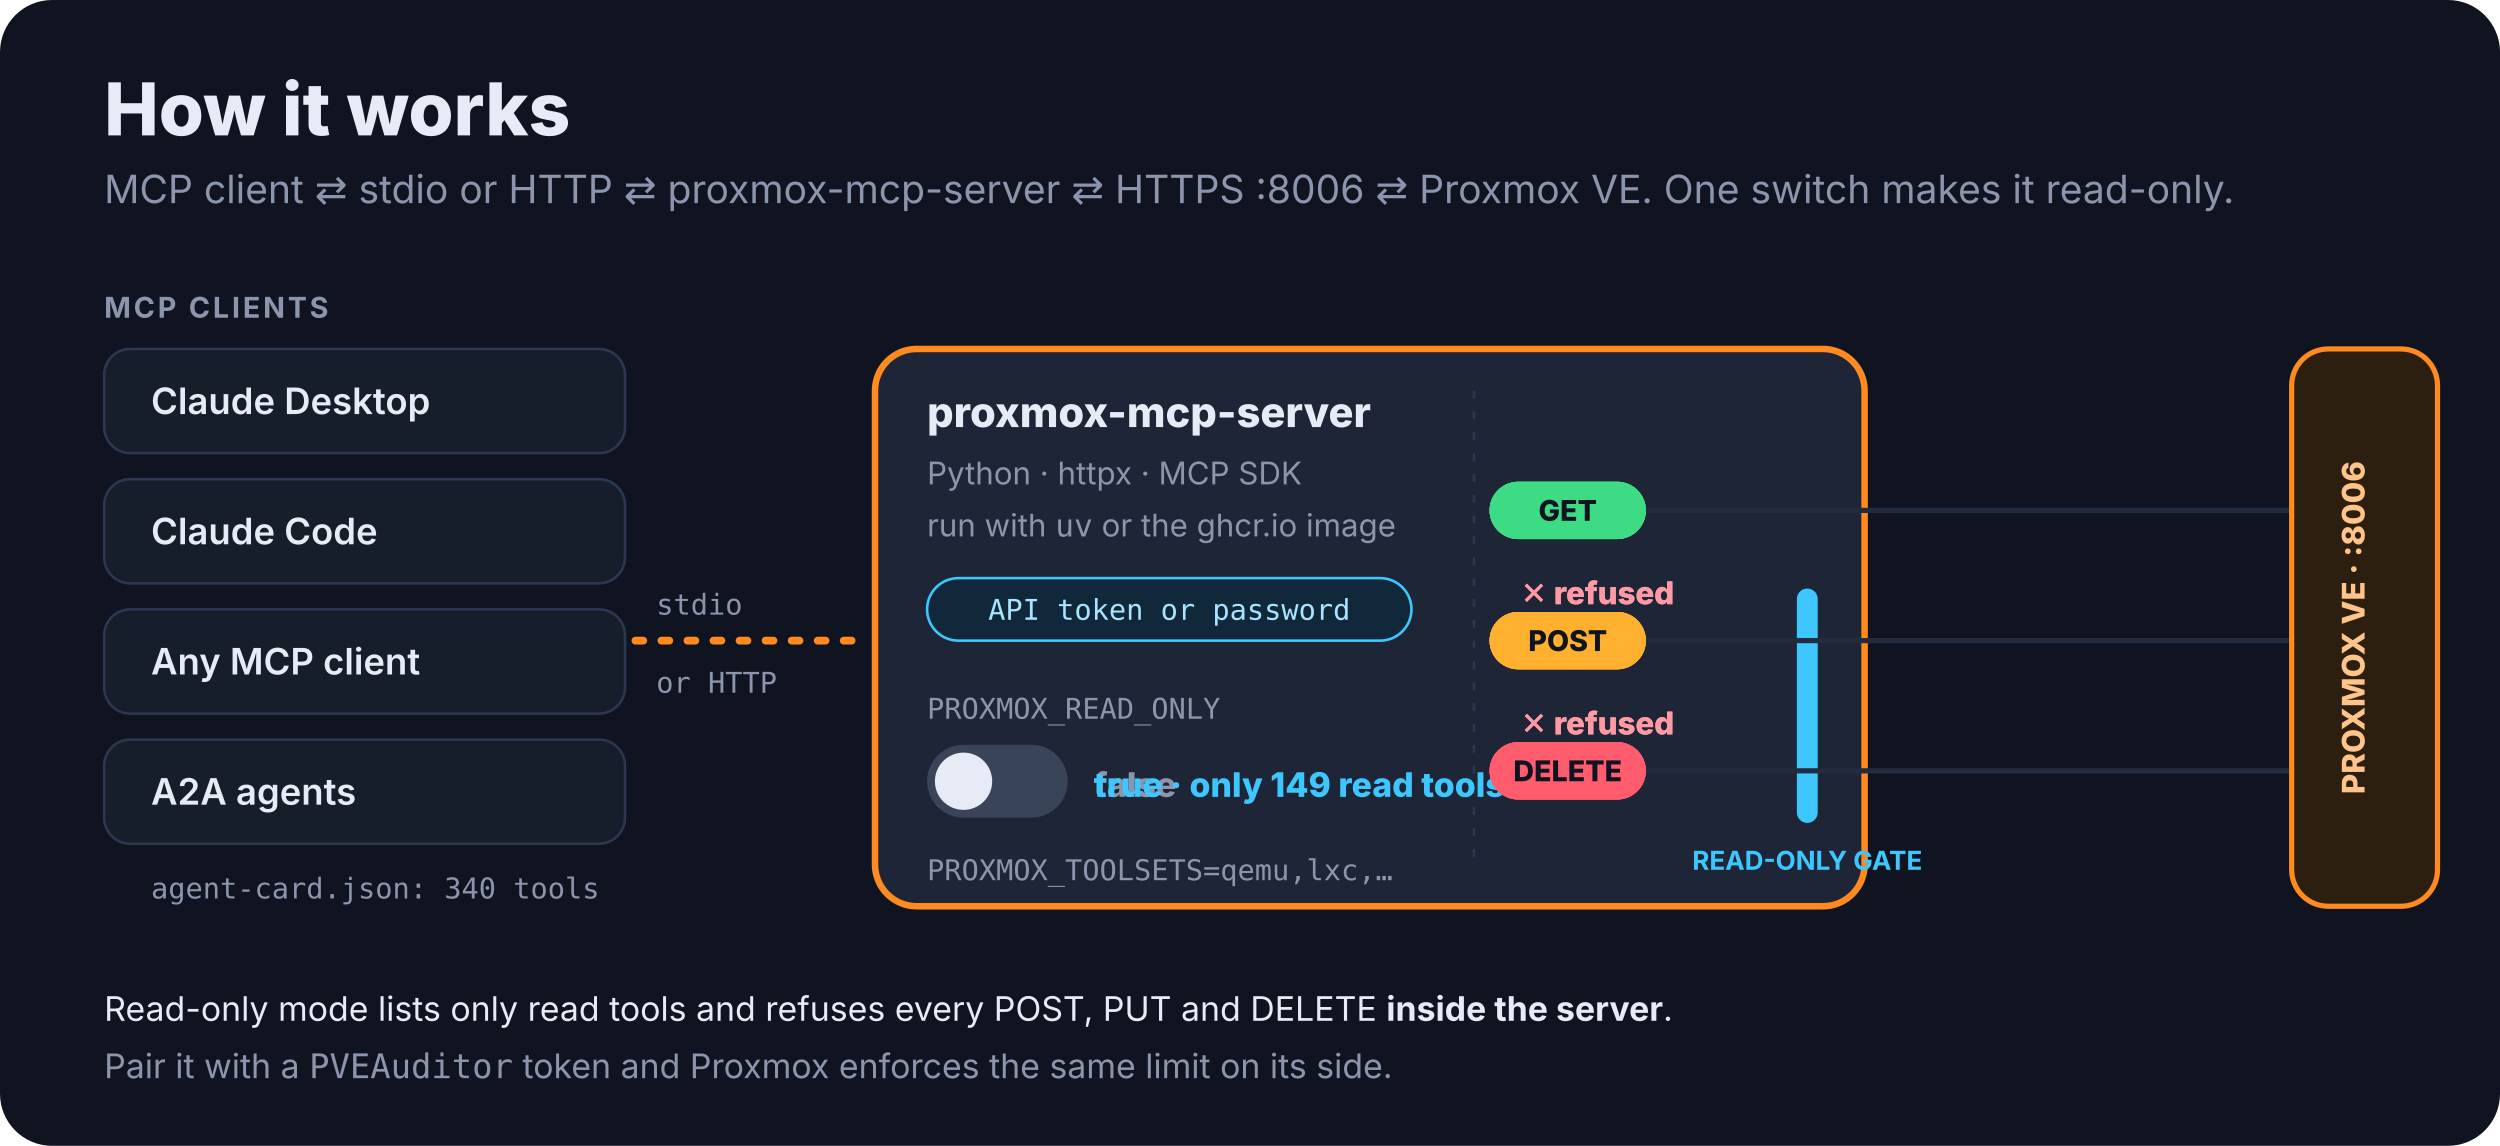
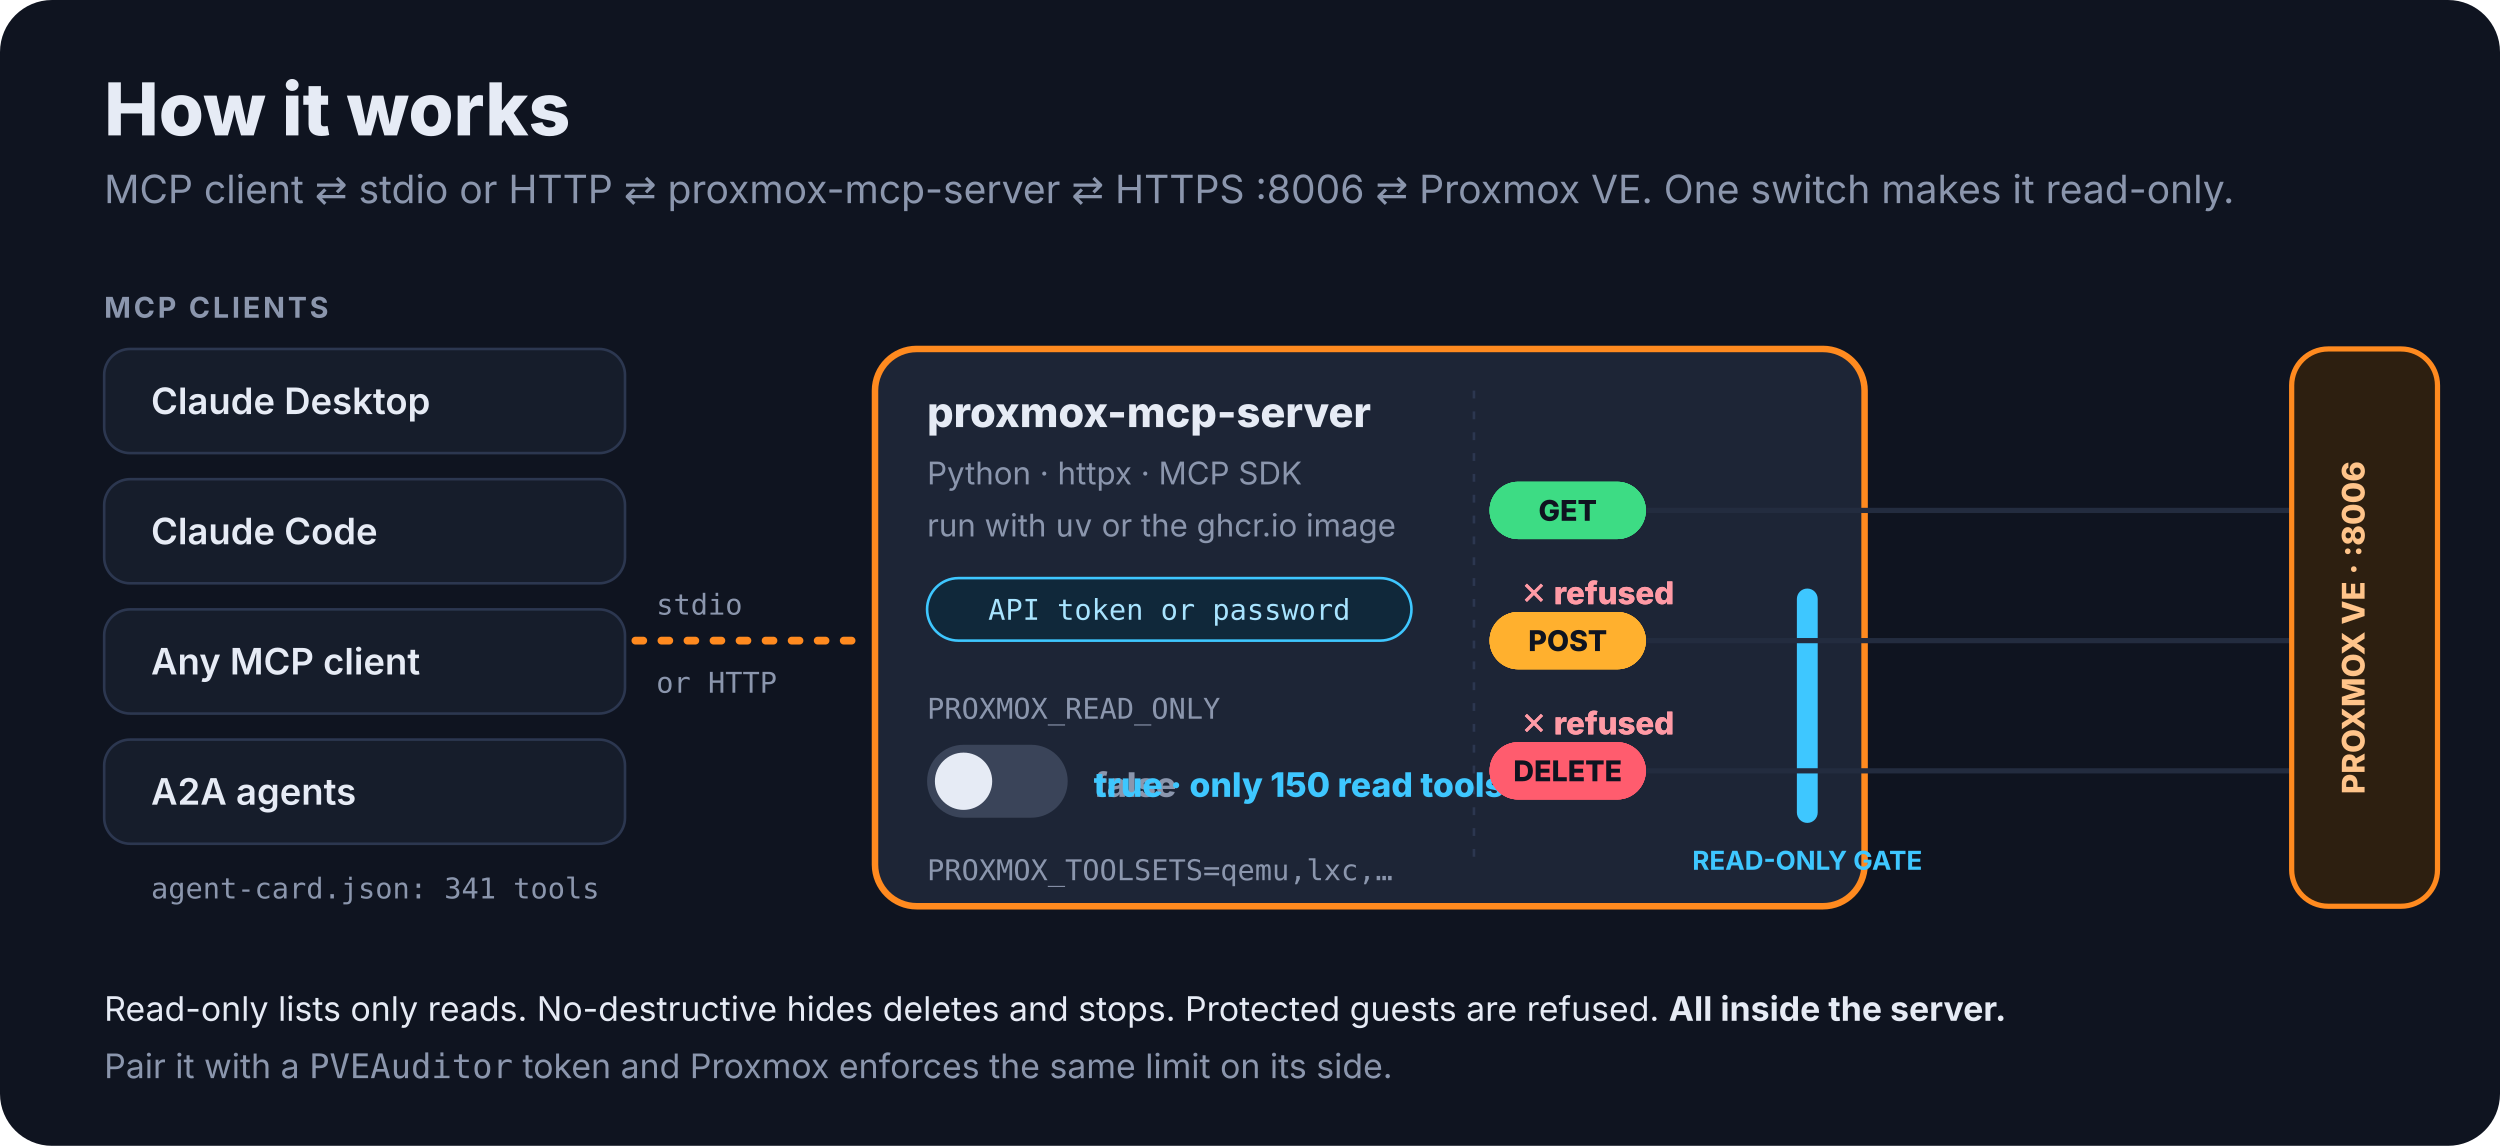
<svg xmlns="http://www.w3.org/2000/svg" viewBox="0 0 960 440" width="960" height="440" role="img" aria-labelledby="t d">
  <style>
    text { font-family: ui-sans-serif, system-ui, -apple-system, "Segoe UI", sans-serif; fill: #e6ebf5; }
    .muted { fill: #8b96ad; }
    .mono { font-family: ui-monospace, SFMono-Regular, Menlo, monospace; }
    @keyframes gA0 { 0%,3.33% { transform: translateX(0); opacity: 0; } 4.17% { opacity: 1; } 16.67% { transform: translateX(300px); opacity: 1; } 18.33%,100% { transform: translateX(300px); opacity: 0; } } .gA0 { animation: gA0 12.0s infinite; }
    @keyframes pA0 { 0%,6.67% { transform: translateX(0); opacity: 0; } 7.50% { opacity: 1; } 20.00% { transform: translateX(300px); opacity: 1; } 21.67%,100% { transform: translateX(300px); opacity: 0; } } .pA0 { animation: pA0 12.0s infinite; }
    @keyframes dA0 { 0%,10.00% { transform: translateX(0); opacity: 0; } 10.83% { opacity: 1; } 23.33% { transform: translateX(300px); opacity: 1; } 25.00%,100% { transform: translateX(300px); opacity: 0; } } .dA0 { animation: dA0 12.0s infinite; }
    @keyframes gB0 { 0%,53.33% { transform: translateX(0); opacity: 0; } 54.17% { opacity: 1; } 66.67% { transform: translateX(300px); opacity: 1; } 68.33%,100% { transform: translateX(300px); opacity: 0; } } .gB0 { animation: gB0 12.0s infinite; }
    @keyframes pB0 { 0%,56.67% { transform: translateX(0); opacity: 0; } 57.50% { opacity: 1; } 70.00% { transform: translateX(54px); opacity: 1; } 71.67%,100% { transform: translateX(54px); opacity: 0; } } .pB0 { animation: pB0 12.0s infinite; }
    @keyframes dB0 { 0%,60.00% { transform: translateX(0); opacity: 0; } 60.83% { opacity: 1; } 73.33% { transform: translateX(54px); opacity: 1; } 75.00%,100% { transform: translateX(54px); opacity: 0; } } .dB0 { animation: dB0 12.0s infinite; }
    @keyframes gA1 { 0%,21.67% { transform: translateX(0); opacity: 0; } 22.50% { opacity: 1; } 35.00% { transform: translateX(300px); opacity: 1; } 36.67%,100% { transform: translateX(300px); opacity: 0; } } .gA1 { animation: gA1 12.0s infinite; }
    @keyframes pA1 { 0%,25.00% { transform: translateX(0); opacity: 0; } 25.83% { opacity: 1; } 38.33% { transform: translateX(300px); opacity: 1; } 40.00%,100% { transform: translateX(300px); opacity: 0; } } .pA1 { animation: pA1 12.0s infinite; }
    @keyframes dA1 { 0%,28.33% { transform: translateX(0); opacity: 0; } 29.17% { opacity: 1; } 41.67% { transform: translateX(300px); opacity: 1; } 43.33%,100% { transform: translateX(300px); opacity: 0; } } .dA1 { animation: dA1 12.0s infinite; }
    @keyframes gB1 { 0%,71.67% { transform: translateX(0); opacity: 0; } 72.50% { opacity: 1; } 85.00% { transform: translateX(300px); opacity: 1; } 86.67%,100% { transform: translateX(300px); opacity: 0; } } .gB1 { animation: gB1 12.0s infinite; }
    @keyframes pB1 { 0%,75.00% { transform: translateX(0); opacity: 0; } 75.83% { opacity: 1; } 88.33% { transform: translateX(54px); opacity: 1; } 90.00%,100% { transform: translateX(54px); opacity: 0; } } .pB1 { animation: pB1 12.0s infinite; }
    @keyframes dB1 { 0%,78.33% { transform: translateX(0); opacity: 0; } 79.17% { opacity: 1; } 91.67% { transform: translateX(54px); opacity: 1; } 93.33%,100% { transform: translateX(54px); opacity: 0; } } .dB1 { animation: dB1 12.0s infinite; }
    @keyframes offlab { 0%,0.00% { opacity: 0; } 2.08%,47.92% { opacity: 1; } 50.00%,100% { opacity: 0; } } .offlab { animation: offlab 12.0s infinite; }
    @keyframes onlab { 0%,50.00% { opacity: 0; } 52.08%,97.92% { opacity: 1; } 100.00%,100% { opacity: 0; } } .onlab { animation: onlab 12.0s infinite; }
    @keyframes xp0 { 0%,70.00% { opacity: 0; } 72.08%,76.25% { opacity: 1; } 78.33%,100% { opacity: 0; } } .xp0 { animation: xp0 12.0s infinite; }
    @keyframes xd0 { 0%,73.33% { opacity: 0; } 75.42%,79.58% { opacity: 1; } 81.67%,100% { opacity: 0; } } .xd0 { animation: xd0 12.0s infinite; }
    @keyframes xp1 { 0%,88.33% { opacity: 0; } 90.42%,94.58% { opacity: 1; } 96.67%,100% { opacity: 0; } } .xp1 { animation: xp1 12.0s infinite; }
    @keyframes xd1 { 0%,91.67% { opacity: 0; } 93.75%,97.92% { opacity: 1; } 100.00%,100% { opacity: 0; } } .xd1 { animation: xd1 12.0s infinite; }
    @keyframes knob { 0%,48.33% { transform: translateX(0); } 50.83%,98.33% { transform: translateX(26px); } 100% { transform: translateX(0); } } .knob { animation: knob 12.0s infinite; }
    @keyframes track { 0%,48.33% { fill: #3a4459; } 50.83%,98.33% { fill: #3ec7ff; } 100% { fill: #3a4459; } } .track { animation: track 12.0s infinite; }
    @keyframes gate { 0%,48.33% { opacity: .15; } 50.83%,98.33% { opacity: 1; } 100% { opacity: .15; } } .gate { animation: gate 12.0s infinite; }
    @media (prefers-reduced-motion: reduce) { * { animation: none !important; } .onlab, [class^="x"] { opacity: 0; } }
  </style>
  <rect width="960" height="440" rx="20" fill="#0f1420" />
  <text x="40" y="52" font-size="28" font-weight="800">How it works</text>
  <text x="40" y="78" font-size="15" class="muted">MCP client ⇄ stdio or HTTP ⇄ proxmox-mcp-server ⇄ HTTPS :8006 ⇄ Proxmox VE. One switch makes it read-only.</text>
  <text x="40" y="122" font-size="11" font-weight="700" class="muted" letter-spacing=".1em">MCP CLIENTS</text>
  <rect x="40" y="134" width="200" height="40" rx="10" fill="#161d2b" stroke="#2c3750" />
  <text x="58" y="159" font-size="14" font-weight="600">Claude Desktop</text>
  <rect x="40" y="184" width="200" height="40" rx="10" fill="#161d2b" stroke="#2c3750" />
  <text x="58" y="209" font-size="14" font-weight="600">Claude Code</text>
  <rect x="40" y="234" width="200" height="40" rx="10" fill="#161d2b" stroke="#2c3750" />
  <text x="58" y="259" font-size="14" font-weight="600">Any MCP client</text>
  <rect x="40" y="284" width="200" height="40" rx="10" fill="#161d2b" stroke="#2c3750" />
  <text x="58" y="309" font-size="14" font-weight="600">A2A agents</text>
-   <text x="58" y="345" font-size="11" class="muted mono">agent-card.json: 340 tools</text>
+   <text x="58" y="345" font-size="11" class="muted mono">agent-card.json: 341 tools</text>
  <path d="M244 246 H330" stroke="#ff8a1f" stroke-width="3" stroke-dasharray="3 7" stroke-linecap="round" />
  <text x="252" y="236" font-size="11" class="muted mono">stdio</text>
  <text x="252" y="266" font-size="11" class="muted mono">or HTTP</text>
  <rect x="336" y="134" width="380" height="214" rx="16" fill="#1d2536" stroke="#ff8a1f" stroke-width="2.5" />
  <line x1="566" y1="150" x2="566" y2="332" stroke="#2c3750" stroke-dasharray="3 5" />
  <text x="356" y="164" font-size="16" font-weight="800">proxmox-mcp-server</text>
  <text x="356" y="186" font-size="12" class="muted">Python · httpx · MCP SDK</text>
  <text x="356" y="206" font-size="12" class="muted">run with <tspan class="mono">uv</tspan> or the ghcr.io image</text>
  <rect x="356" y="222" width="186" height="24" rx="12" fill="#10283a" stroke="#3ec7ff" />
  <text x="449" y="238" text-anchor="middle" font-size="11" class="mono" style="fill:#a8e4ff">API token or password</text>
  <text x="356" y="276" font-size="11" class="mono muted">PROXMOX_READ_ONLY</text>
  <g transform="translate(356 286)">
    <rect class="track" width="54" height="28" rx="14" fill="#3a4459" />
    <g class="knob">
      <circle cx="14" cy="14" r="11" fill="#e6ebf5" />
    </g>
  </g>
  <g class="offlab">
    <text x="420" y="306" font-size="13" font-weight="800" class="muted">false</text>
  </g>
  <g class="onlab">
-     <text x="420" y="306" font-size="13" font-weight="800" style="fill:#3ec7ff">true · only 149 read tools</text>
+     <text x="420" y="306" font-size="13" font-weight="800" style="fill:#3ec7ff">true · only 150 read tools</text>
  </g>
  <text x="356" y="338" font-size="11" class="mono muted">PROXMOX_TOOLSETS=qemu,lxc,…</text>
  <g class="gate">
    <rect x="690" y="226" width="8" height="90" rx="4" fill="#3ec7ff" />
    <text x="694" y="334" text-anchor="middle" font-size="10" font-weight="700" style="fill:#3ec7ff">READ-ONLY GATE</text>
  </g>
  <line x1="572" y1="196" x2="900" y2="196" stroke="#232c3f" stroke-width="2" />
  <line x1="572" y1="246" x2="900" y2="246" stroke="#232c3f" stroke-width="2" />
  <line x1="572" y1="296" x2="900" y2="296" stroke="#232c3f" stroke-width="2" />
  <g class="gA0">
    <rect x="572" y="185" width="60" height="22" rx="11" fill="#3ddc84" />
    <text x="602" y="200" text-anchor="middle" font-size="11" font-weight="800" style="fill:#0f1420">GET</text>
  </g>
  <g class="pA0">
    <rect x="572" y="235" width="60" height="22" rx="11" fill="#ffb02e" />
    <text x="602" y="250" text-anchor="middle" font-size="11" font-weight="800" style="fill:#0f1420">POST</text>
  </g>
  <g class="dA0">
    <rect x="572" y="285" width="60" height="22" rx="11" fill="#ff5c6e" />
    <text x="602" y="300" text-anchor="middle" font-size="11" font-weight="800" style="fill:#0f1420">DELETE</text>
  </g>
  <g class="gB0">
    <rect x="572" y="185" width="60" height="22" rx="11" fill="#3ddc84" />
    <text x="602" y="200" text-anchor="middle" font-size="11" font-weight="800" style="fill:#0f1420">GET</text>
  </g>
  <g class="pB0">
    <rect x="572" y="235" width="60" height="22" rx="11" fill="#ffb02e" />
    <text x="602" y="250" text-anchor="middle" font-size="11" font-weight="800" style="fill:#0f1420">POST</text>
  </g>
  <g class="dB0">
    <rect x="572" y="285" width="60" height="22" rx="11" fill="#ff5c6e" />
    <text x="602" y="300" text-anchor="middle" font-size="11" font-weight="800" style="fill:#0f1420">DELETE</text>
  </g>
  <g class="gA1">
    <rect x="572" y="185" width="60" height="22" rx="11" fill="#3ddc84" />
    <text x="602" y="200" text-anchor="middle" font-size="11" font-weight="800" style="fill:#0f1420">GET</text>
  </g>
  <g class="pA1">
    <rect x="572" y="235" width="60" height="22" rx="11" fill="#ffb02e" />
    <text x="602" y="250" text-anchor="middle" font-size="11" font-weight="800" style="fill:#0f1420">POST</text>
  </g>
  <g class="dA1">
    <rect x="572" y="285" width="60" height="22" rx="11" fill="#ff5c6e" />
    <text x="602" y="300" text-anchor="middle" font-size="11" font-weight="800" style="fill:#0f1420">DELETE</text>
  </g>
  <g class="gB1">
    <rect x="572" y="185" width="60" height="22" rx="11" fill="#3ddc84" />
    <text x="602" y="200" text-anchor="middle" font-size="11" font-weight="800" style="fill:#0f1420">GET</text>
  </g>
  <g class="pB1">
    <rect x="572" y="235" width="60" height="22" rx="11" fill="#ffb02e" />
    <text x="602" y="250" text-anchor="middle" font-size="11" font-weight="800" style="fill:#0f1420">POST</text>
  </g>
  <g class="dB1">
    <rect x="572" y="285" width="60" height="22" rx="11" fill="#ff5c6e" />
    <text x="602" y="300" text-anchor="middle" font-size="11" font-weight="800" style="fill:#0f1420">DELETE</text>
  </g>
  <g class="xp0">
    <text x="584" y="232" font-size="12" font-weight="800" style="fill:#ff9aa5">✕ refused</text>
  </g>
  <g class="xd0">
    <text x="584" y="282" font-size="12" font-weight="800" style="fill:#ff9aa5">✕ refused</text>
  </g>
  <g class="xp1">
    <text x="584" y="232" font-size="12" font-weight="800" style="fill:#ff9aa5">✕ refused</text>
  </g>
  <g class="xd1">
    <text x="584" y="282" font-size="12" font-weight="800" style="fill:#ff9aa5">✕ refused</text>
  </g>
  <rect x="880" y="134" width="56" height="214" rx="14" fill="#2d1f10" stroke="#ff8a1f" stroke-width="2" />
  <text x="908" y="241" text-anchor="middle" font-size="12" font-weight="800" transform="rotate(-90 908 241)" style="fill:#ffc48a">PROXMOX VE · :8006</text>
-   <text x="40" y="392" font-size="13">Read-only mode lists only read tools and refuses every POST, PUT and DELETE <tspan font-weight="700">inside the server</tspan>.</text>
+   <text x="40" y="392" font-size="13">Read-only lists only reads. No-destructive hides deletes and stops. Protected guests are refused. <tspan font-weight="700">All inside the server.</tspan>
+   </text>
  <text x="40" y="414" font-size="13" class="muted">Pair it with a <tspan class="mono">PVEAuditor</tspan> token and Proxmox enforces the same limit on its side.</text>
</svg>
